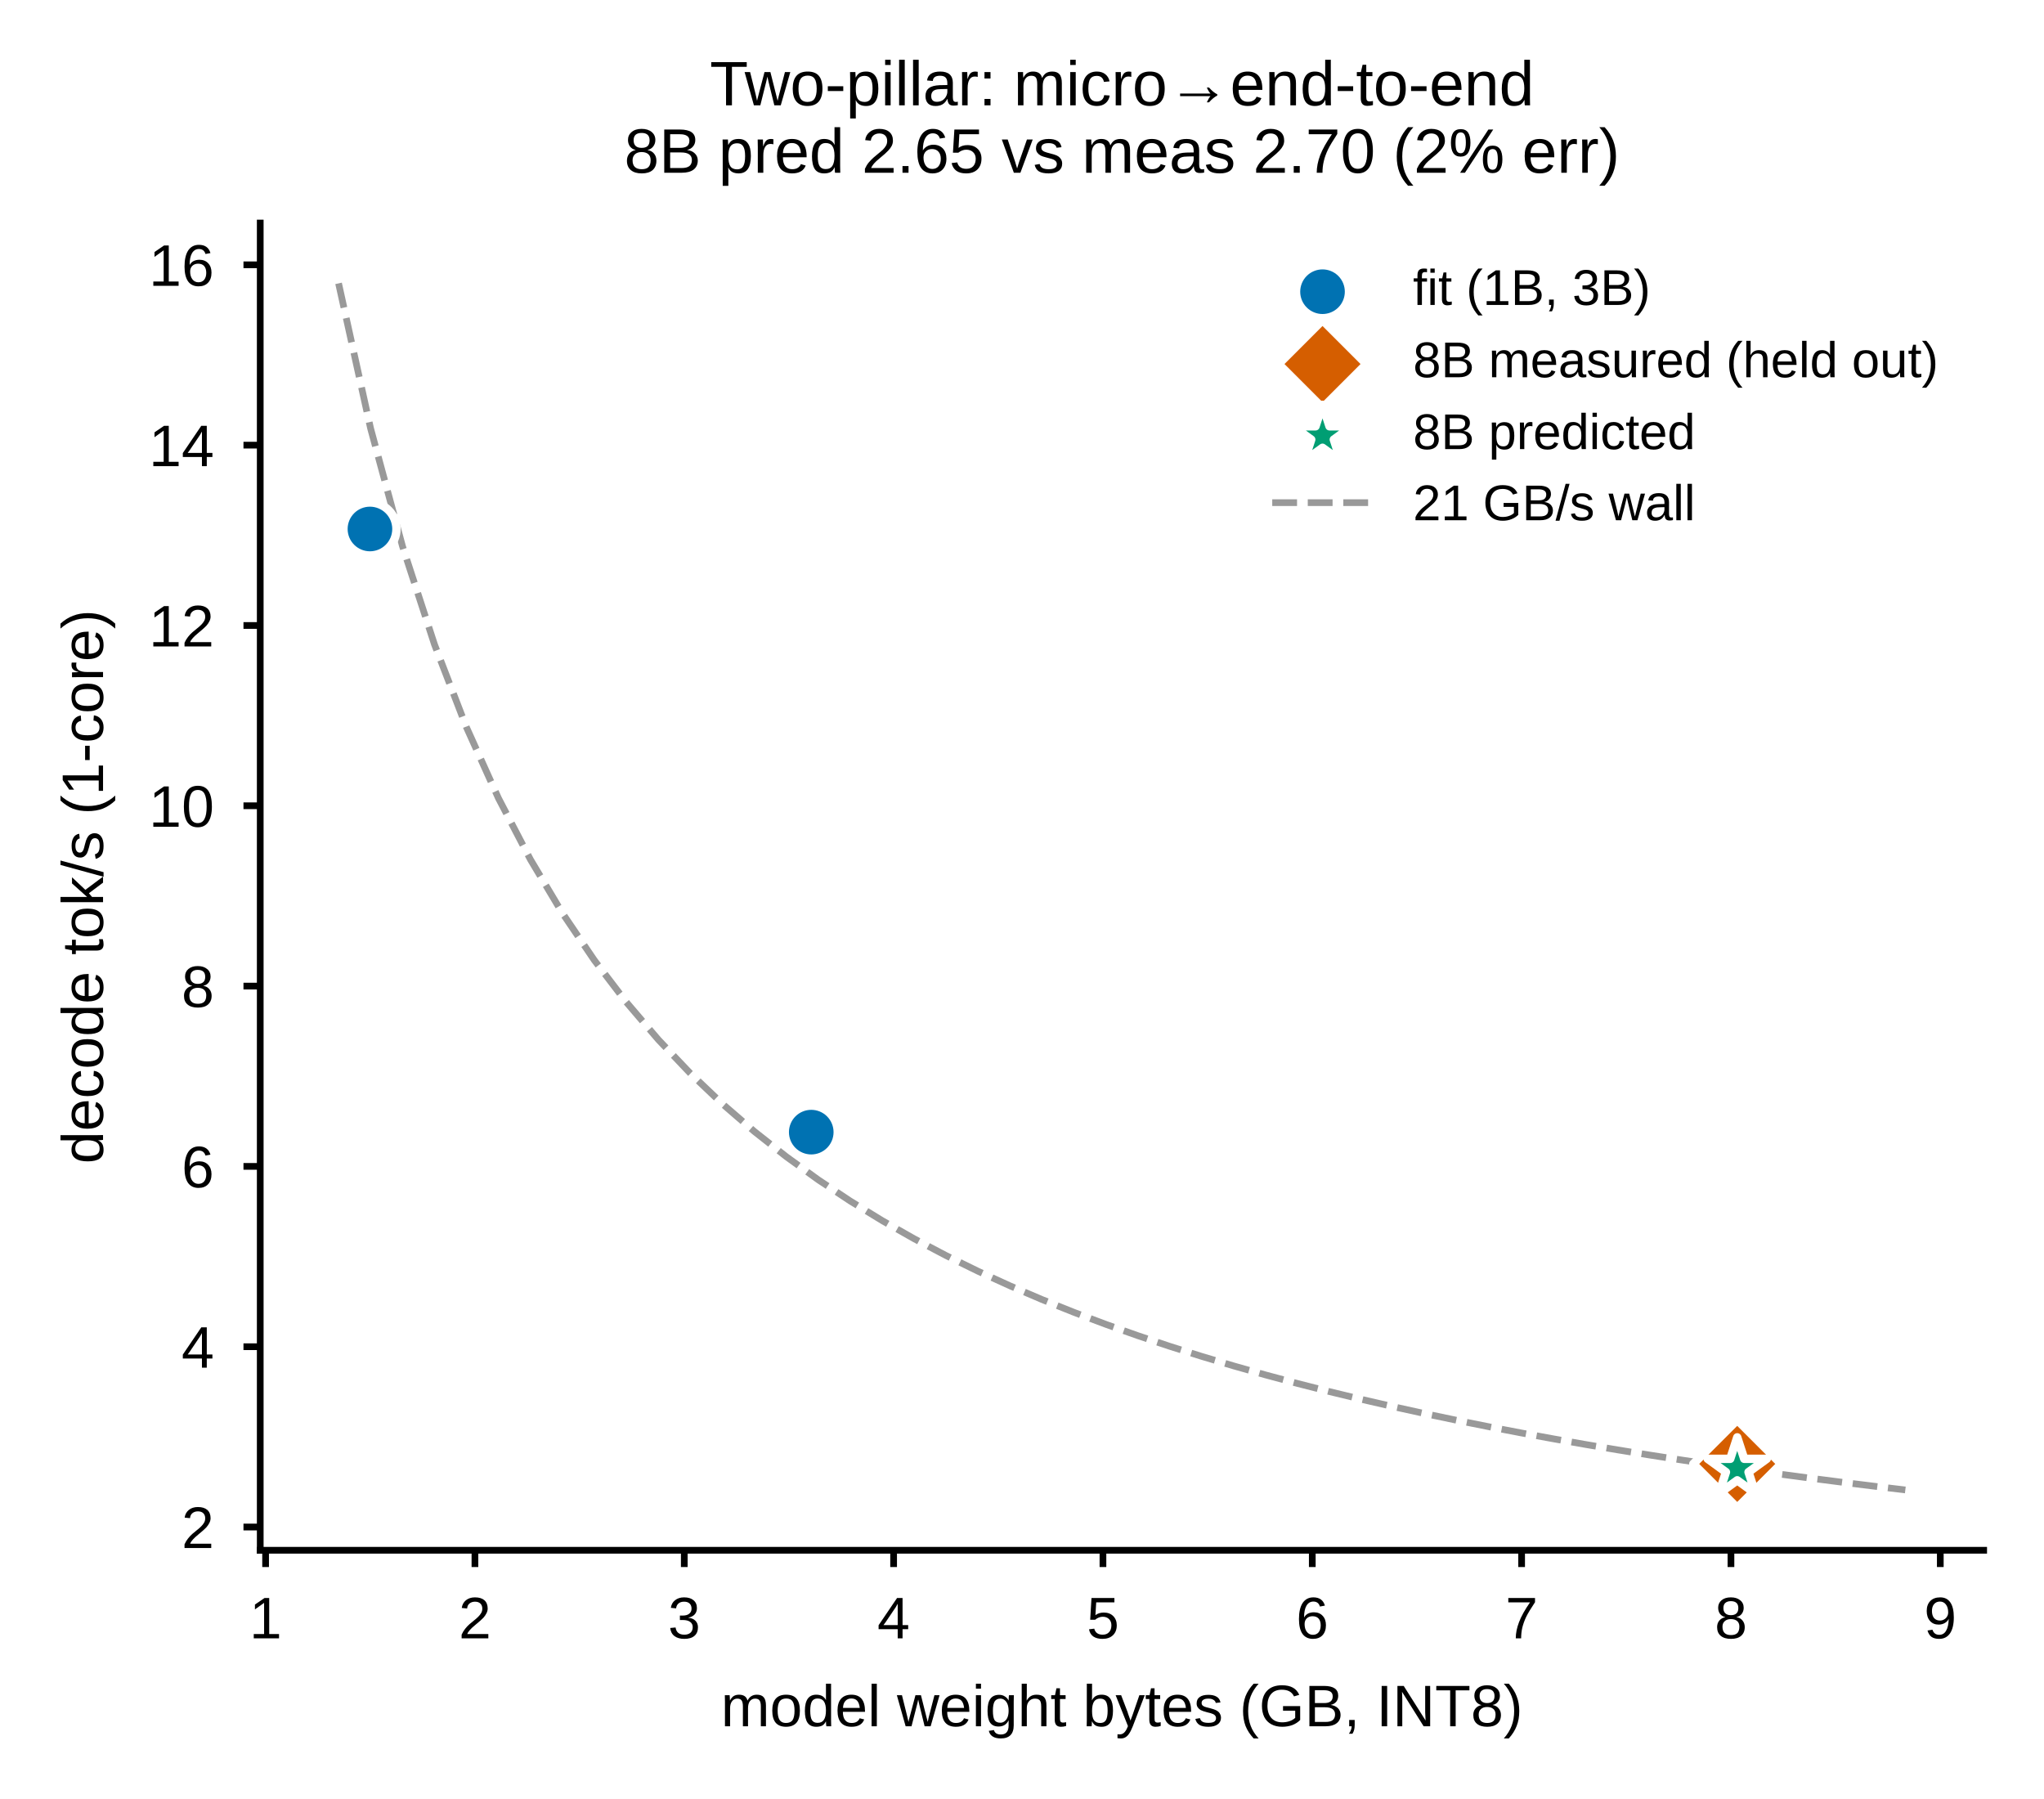
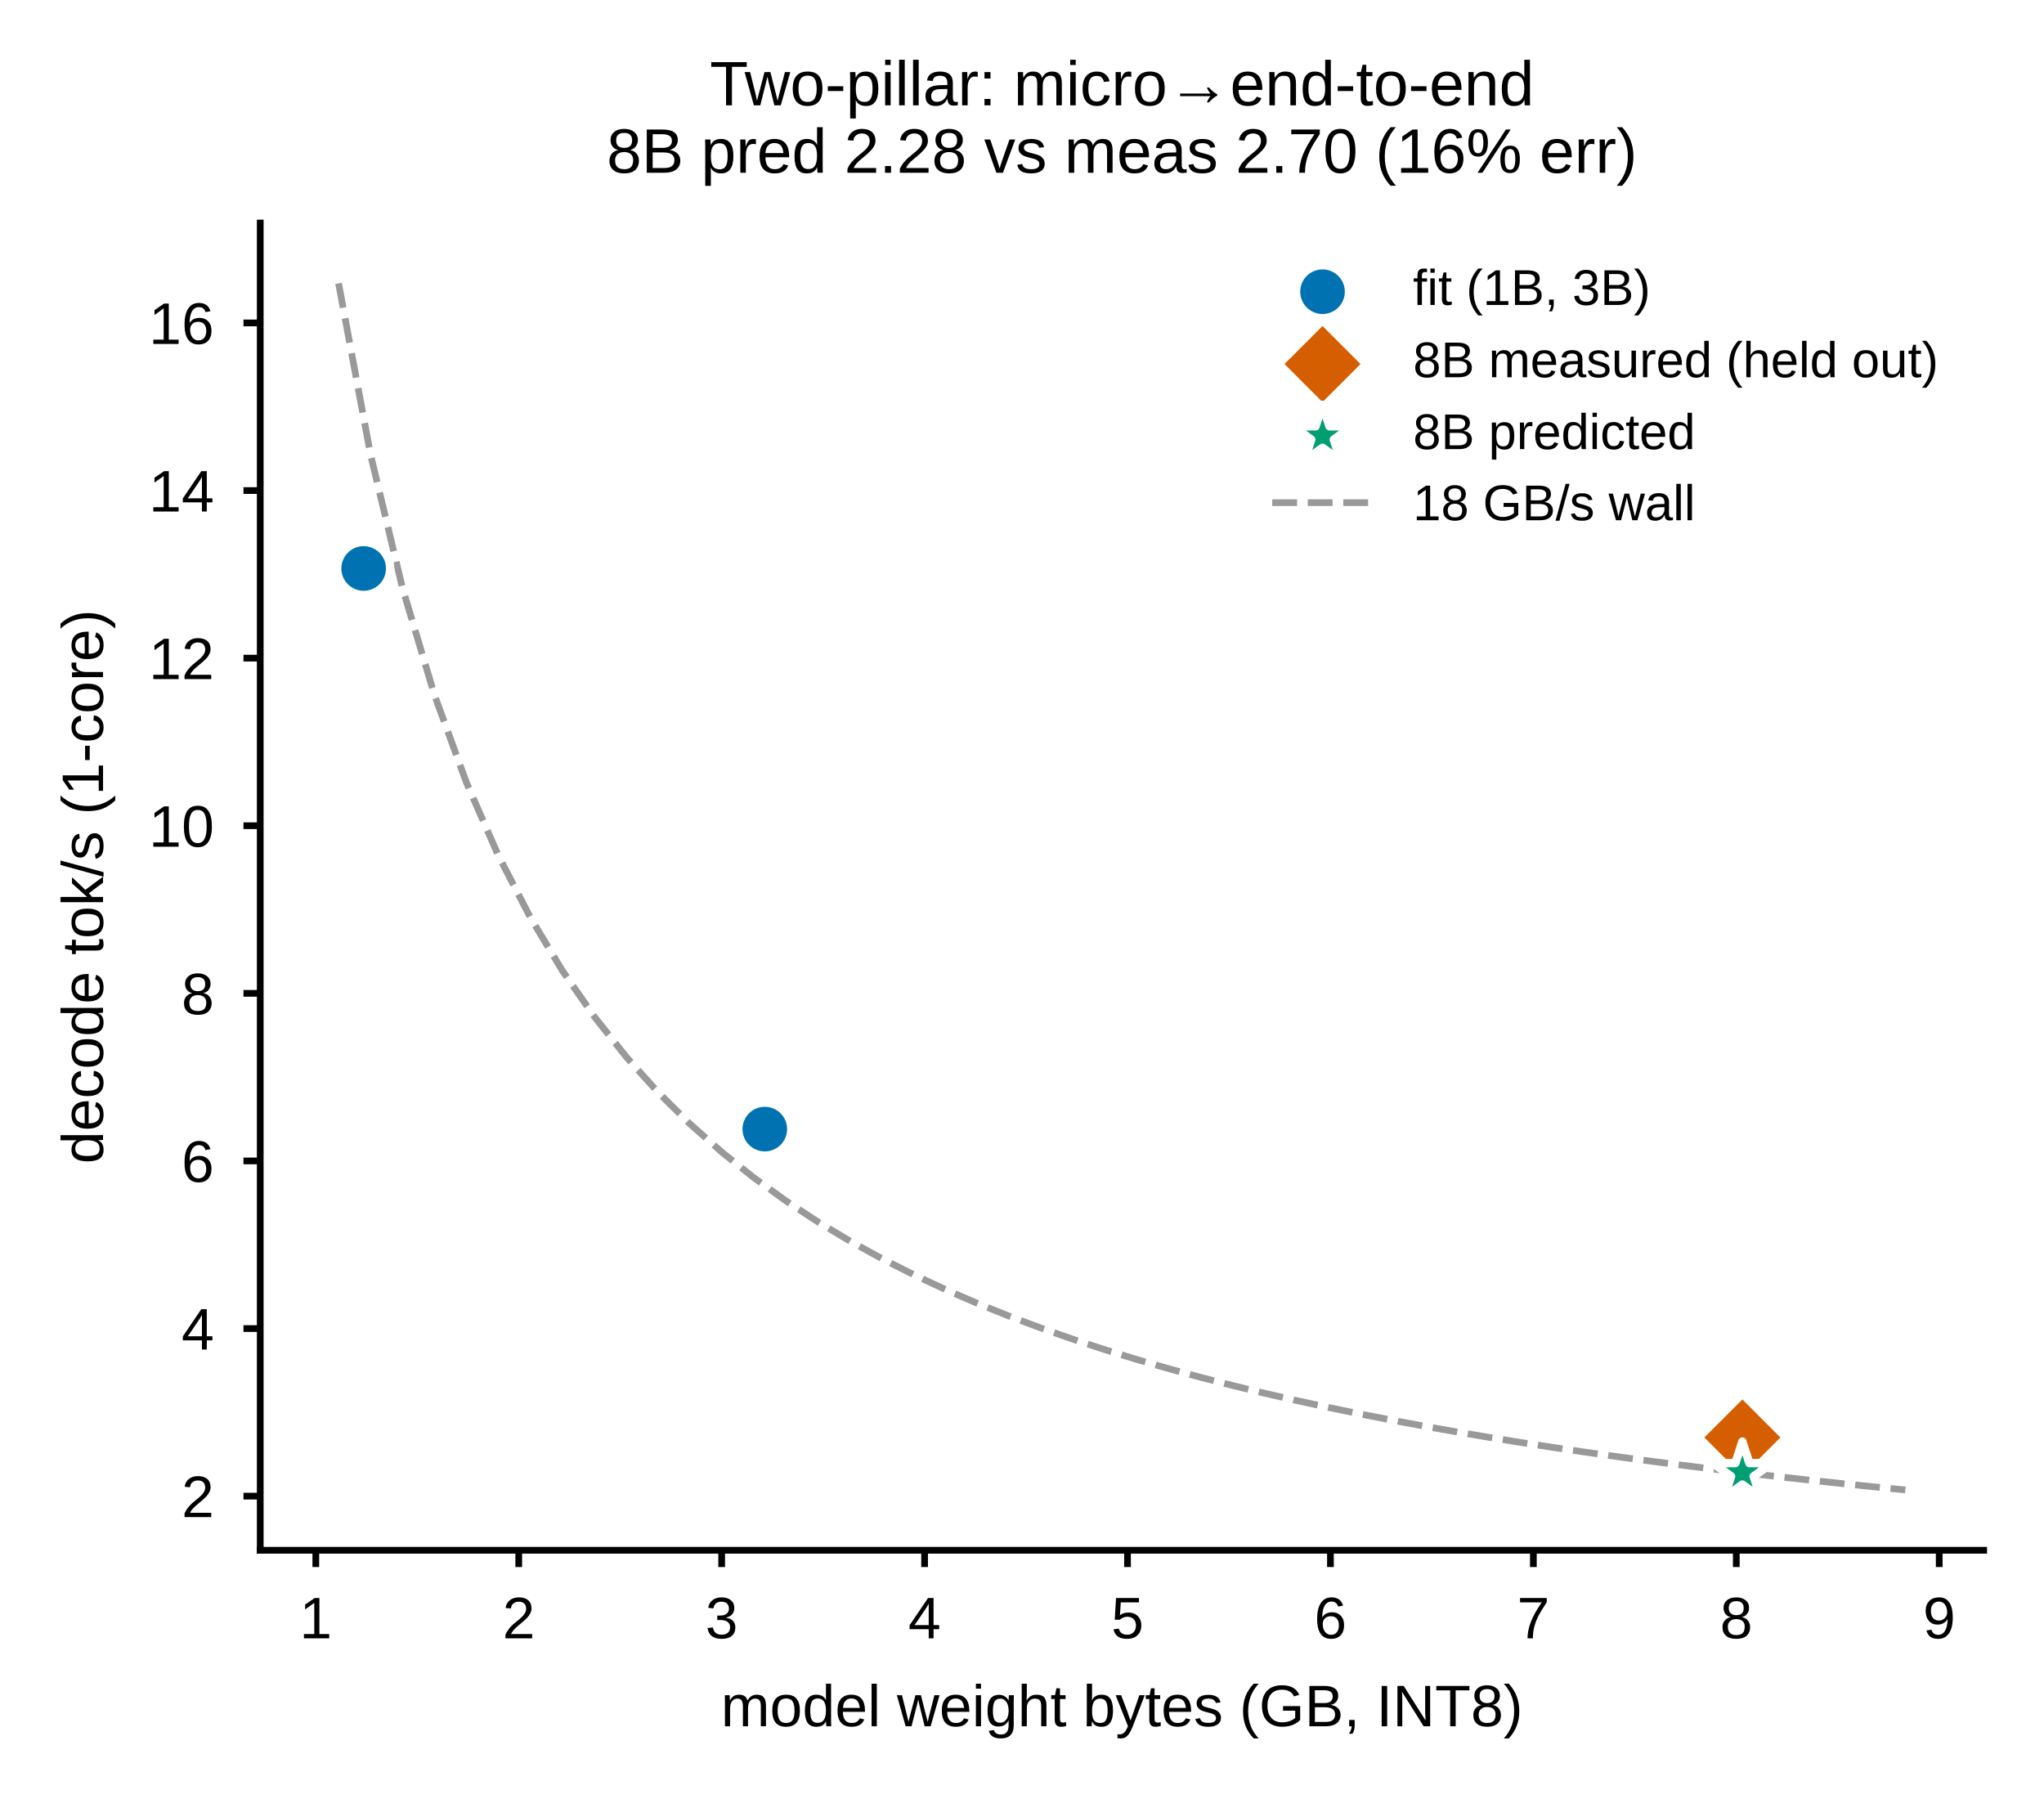
<svg xmlns="http://www.w3.org/2000/svg" xmlns:xlink="http://www.w3.org/1999/xlink" width="243.914pt" height="214.637pt" viewBox="0 0 243.914 214.637" version="1.1">
  <defs>
    <style type="text/css">*{stroke-linejoin: round; stroke-linecap: butt}</style>
  </defs>
  <g id="figure_1">
    <g id="patch_1">
      <path d="M 0 214.637  L 243.914 214.637  L 243.914 0  L 0 0  z " style="fill: #ffffff" />
    </g>
    <g id="axes_1">
      <g id="patch_2">
        <path d="M 31.054 184.967  L 236.714 184.967  L 236.714 26.611  L 31.054 26.611  z " style="fill: #ffffff" />
      </g>
      <g id="matplotlib.axis_1">
        <g id="xtick_1">
          <g id="line2d_1">
            <defs>
-               <path id="mb54fc8a892" d="M 0 0  L 0 2  " style="stroke: #000000; stroke-width: 0.8" />
+               <path id="m644feec974" d="M 0 0  L 0 2  " style="stroke: #000000; stroke-width: 0.8" />
            </defs>
            <g>
-               <use xlink:href="#mb54fc8a892" x="31.695" y="184.967" style="stroke: #000000; stroke-width: 0.8" />
+               <use xlink:href="#m644feec974" x="37.686" y="184.967" style="stroke: #000000; stroke-width: 0.8" />
            </g>
          </g>
          <g id="text_1">
-             <text style="font-size: 7px; font-family: 'Arial', 'Helvetica', 'DejaVu Sans', sans-serif; text-anchor: middle" x="31.695" y="195.477" transform="rotate(-0 31.69506 195.4772)">1</text>
+             <text style="font-size: 7px; font-family: 'Arial', 'Helvetica', 'DejaVu Sans', sans-serif; text-anchor: middle" x="37.686" y="195.477" transform="rotate(-0 37.68625 195.4772)">1</text>
          </g>
        </g>
        <g id="xtick_2">
          <g id="line2d_2">
            <g>
-               <use xlink:href="#mb54fc8a892" x="56.675" y="184.967" style="stroke: #000000; stroke-width: 0.8" />
+               <use xlink:href="#m644feec974" x="61.902" y="184.967" style="stroke: #000000; stroke-width: 0.8" />
            </g>
          </g>
          <g id="text_2">
-             <text style="font-size: 7px; font-family: 'Arial', 'Helvetica', 'DejaVu Sans', sans-serif; text-anchor: middle" x="56.675" y="195.477" transform="rotate(-0 56.67543 195.4772)">2</text>
+             <text style="font-size: 7px; font-family: 'Arial', 'Helvetica', 'DejaVu Sans', sans-serif; text-anchor: middle" x="61.902" y="195.477" transform="rotate(-0 61.90176 195.4772)">2</text>
          </g>
        </g>
        <g id="xtick_3">
          <g id="line2d_3">
            <g>
-               <use xlink:href="#mb54fc8a892" x="81.656" y="184.967" style="stroke: #000000; stroke-width: 0.8" />
+               <use xlink:href="#m644feec974" x="86.117" y="184.967" style="stroke: #000000; stroke-width: 0.8" />
            </g>
          </g>
          <g id="text_3">
-             <text style="font-size: 7px; font-family: 'Arial', 'Helvetica', 'DejaVu Sans', sans-serif; text-anchor: middle" x="81.656" y="195.477" transform="rotate(-0 81.65581 195.4772)">3</text>
+             <text style="font-size: 7px; font-family: 'Arial', 'Helvetica', 'DejaVu Sans', sans-serif; text-anchor: middle" x="86.117" y="195.477" transform="rotate(-0 86.11727 195.4772)">3</text>
          </g>
        </g>
        <g id="xtick_4">
          <g id="line2d_4">
            <g>
-               <use xlink:href="#mb54fc8a892" x="106.636" y="184.967" style="stroke: #000000; stroke-width: 0.8" />
+               <use xlink:href="#m644feec974" x="110.333" y="184.967" style="stroke: #000000; stroke-width: 0.8" />
            </g>
          </g>
          <g id="text_4">
-             <text style="font-size: 7px; font-family: 'Arial', 'Helvetica', 'DejaVu Sans', sans-serif; text-anchor: middle" x="106.636" y="195.477" transform="rotate(-0 106.6362 195.4772)">4</text>
+             <text style="font-size: 7px; font-family: 'Arial', 'Helvetica', 'DejaVu Sans', sans-serif; text-anchor: middle" x="110.333" y="195.477" transform="rotate(-0 110.3328 195.4772)">4</text>
          </g>
        </g>
        <g id="xtick_5">
          <g id="line2d_5">
            <g>
-               <use xlink:href="#mb54fc8a892" x="131.617" y="184.967" style="stroke: #000000; stroke-width: 0.8" />
+               <use xlink:href="#m644feec974" x="134.548" y="184.967" style="stroke: #000000; stroke-width: 0.8" />
            </g>
          </g>
          <g id="text_5">
-             <text style="font-size: 7px; font-family: 'Arial', 'Helvetica', 'DejaVu Sans', sans-serif; text-anchor: middle" x="131.617" y="195.477" transform="rotate(-0 131.6166 195.4772)">5</text>
+             <text style="font-size: 7px; font-family: 'Arial', 'Helvetica', 'DejaVu Sans', sans-serif; text-anchor: middle" x="134.548" y="195.477" transform="rotate(-0 134.5483 195.4772)">5</text>
          </g>
        </g>
        <g id="xtick_6">
          <g id="line2d_6">
            <g>
-               <use xlink:href="#mb54fc8a892" x="156.597" y="184.967" style="stroke: #000000; stroke-width: 0.8" />
+               <use xlink:href="#m644feec974" x="158.764" y="184.967" style="stroke: #000000; stroke-width: 0.8" />
            </g>
          </g>
          <g id="text_6">
-             <text style="font-size: 7px; font-family: 'Arial', 'Helvetica', 'DejaVu Sans', sans-serif; text-anchor: middle" x="156.597" y="195.477" transform="rotate(-0 156.5969 195.4772)">6</text>
+             <text style="font-size: 7px; font-family: 'Arial', 'Helvetica', 'DejaVu Sans', sans-serif; text-anchor: middle" x="158.764" y="195.477" transform="rotate(-0 158.7638 195.4772)">6</text>
          </g>
        </g>
        <g id="xtick_7">
          <g id="line2d_7">
            <g>
-               <use xlink:href="#mb54fc8a892" x="181.577" y="184.967" style="stroke: #000000; stroke-width: 0.8" />
+               <use xlink:href="#m644feec974" x="182.979" y="184.967" style="stroke: #000000; stroke-width: 0.8" />
            </g>
          </g>
          <g id="text_7">
-             <text style="font-size: 7px; font-family: 'Arial', 'Helvetica', 'DejaVu Sans', sans-serif; text-anchor: middle" x="181.577" y="195.477" transform="rotate(-0 181.5773 195.4772)">7</text>
+             <text style="font-size: 7px; font-family: 'Arial', 'Helvetica', 'DejaVu Sans', sans-serif; text-anchor: middle" x="182.979" y="195.477" transform="rotate(-0 182.9793 195.4772)">7</text>
          </g>
        </g>
        <g id="xtick_8">
          <g id="line2d_8">
            <g>
-               <use xlink:href="#mb54fc8a892" x="206.558" y="184.967" style="stroke: #000000; stroke-width: 0.8" />
+               <use xlink:href="#m644feec974" x="207.195" y="184.967" style="stroke: #000000; stroke-width: 0.8" />
            </g>
          </g>
          <g id="text_8">
-             <text style="font-size: 7px; font-family: 'Arial', 'Helvetica', 'DejaVu Sans', sans-serif; text-anchor: middle" x="206.558" y="195.477" transform="rotate(-0 206.5577 195.4772)">8</text>
+             <text style="font-size: 7px; font-family: 'Arial', 'Helvetica', 'DejaVu Sans', sans-serif; text-anchor: middle" x="207.195" y="195.477" transform="rotate(-0 207.1948 195.4772)">8</text>
          </g>
        </g>
        <g id="xtick_9">
          <g id="line2d_9">
            <g>
-               <use xlink:href="#mb54fc8a892" x="231.538" y="184.967" style="stroke: #000000; stroke-width: 0.8" />
+               <use xlink:href="#m644feec974" x="231.41" y="184.967" style="stroke: #000000; stroke-width: 0.8" />
            </g>
          </g>
          <g id="text_9">
-             <text style="font-size: 7px; font-family: 'Arial', 'Helvetica', 'DejaVu Sans', sans-serif; text-anchor: middle" x="231.538" y="195.477" transform="rotate(-0 231.5381 195.4772)">9</text>
+             <text style="font-size: 7px; font-family: 'Arial', 'Helvetica', 'DejaVu Sans', sans-serif; text-anchor: middle" x="231.41" y="195.477" transform="rotate(-0 231.4103 195.4772)">9</text>
          </g>
        </g>
        <g id="text_10">
          <text style="font-size: 7px; font-family: 'Arial', 'Helvetica', 'DejaVu Sans', sans-serif; text-anchor: middle" x="133.884" y="205.964" transform="rotate(-0 133.8844 205.9642)">model weight bytes (GB, INT8)</text>
        </g>
      </g>
      <g id="matplotlib.axis_2">
        <g id="ytick_1">
          <g id="line2d_10">
            <defs>
-               <path id="me8f81ce693" d="M 0 0  L -2 0  " style="stroke: #000000; stroke-width: 0.8" />
+               <path id="mf149886c11" d="M 0 0  L -2 0  " style="stroke: #000000; stroke-width: 0.8" />
            </defs>
            <g>
-               <use xlink:href="#me8f81ce693" x="31.054" y="182.194" style="stroke: #000000; stroke-width: 0.8" />
+               <use xlink:href="#mf149886c11" x="31.054" y="178.509" style="stroke: #000000; stroke-width: 0.8" />
            </g>
          </g>
          <g id="text_11">
-             <text style="font-size: 7px; font-family: 'Arial', 'Helvetica', 'DejaVu Sans', sans-serif; text-anchor: end" x="25.554" y="184.699" transform="rotate(-0 25.55438 184.6995)">2</text>
+             <text style="font-size: 7px; font-family: 'Arial', 'Helvetica', 'DejaVu Sans', sans-serif; text-anchor: end" x="25.554" y="181.014" transform="rotate(-0 25.55438 181.0142)">2</text>
          </g>
        </g>
        <g id="ytick_2">
          <g id="line2d_11">
            <g>
-               <use xlink:href="#me8f81ce693" x="31.054" y="160.68" style="stroke: #000000; stroke-width: 0.8" />
+               <use xlink:href="#mf149886c11" x="31.054" y="158.512" style="stroke: #000000; stroke-width: 0.8" />
            </g>
          </g>
          <g id="text_12">
-             <text style="font-size: 7px; font-family: 'Arial', 'Helvetica', 'DejaVu Sans', sans-serif; text-anchor: end" x="25.554" y="163.186" transform="rotate(-0 25.55438 163.1857)">4</text>
+             <text style="font-size: 7px; font-family: 'Arial', 'Helvetica', 'DejaVu Sans', sans-serif; text-anchor: end" x="25.554" y="161.017" transform="rotate(-0 25.55438 161.0173)">4</text>
          </g>
        </g>
        <g id="ytick_3">
          <g id="line2d_12">
            <g>
-               <use xlink:href="#me8f81ce693" x="31.054" y="139.167" style="stroke: #000000; stroke-width: 0.8" />
+               <use xlink:href="#mf149886c11" x="31.054" y="138.515" style="stroke: #000000; stroke-width: 0.8" />
            </g>
          </g>
          <g id="text_13">
-             <text style="font-size: 7px; font-family: 'Arial', 'Helvetica', 'DejaVu Sans', sans-serif; text-anchor: end" x="25.554" y="141.672" transform="rotate(-0 25.55438 141.6719)">6</text>
+             <text style="font-size: 7px; font-family: 'Arial', 'Helvetica', 'DejaVu Sans', sans-serif; text-anchor: end" x="25.554" y="141.02" transform="rotate(-0 25.55438 141.0204)">6</text>
          </g>
        </g>
        <g id="ytick_4">
          <g id="line2d_13">
            <g>
-               <use xlink:href="#me8f81ce693" x="31.054" y="117.653" style="stroke: #000000; stroke-width: 0.8" />
+               <use xlink:href="#mf149886c11" x="31.054" y="118.518" style="stroke: #000000; stroke-width: 0.8" />
            </g>
          </g>
          <g id="text_14">
-             <text style="font-size: 7px; font-family: 'Arial', 'Helvetica', 'DejaVu Sans', sans-serif; text-anchor: end" x="25.554" y="120.158" transform="rotate(-0 25.55438 120.1581)">8</text>
+             <text style="font-size: 7px; font-family: 'Arial', 'Helvetica', 'DejaVu Sans', sans-serif; text-anchor: end" x="25.554" y="121.024" transform="rotate(-0 25.55438 121.0235)">8</text>
          </g>
        </g>
        <g id="ytick_5">
          <g id="line2d_14">
            <g>
-               <use xlink:href="#me8f81ce693" x="31.054" y="96.139" style="stroke: #000000; stroke-width: 0.8" />
+               <use xlink:href="#mf149886c11" x="31.054" y="98.521" style="stroke: #000000; stroke-width: 0.8" />
            </g>
          </g>
          <g id="text_15">
-             <text style="font-size: 7px; font-family: 'Arial', 'Helvetica', 'DejaVu Sans', sans-serif; text-anchor: end" x="25.554" y="98.644" transform="rotate(-0 25.55438 98.64436)">10</text>
+             <text style="font-size: 7px; font-family: 'Arial', 'Helvetica', 'DejaVu Sans', sans-serif; text-anchor: end" x="25.554" y="101.027" transform="rotate(-0 25.55438 101.0266)">10</text>
          </g>
        </g>
        <g id="ytick_6">
          <g id="line2d_15">
            <g>
-               <use xlink:href="#me8f81ce693" x="31.054" y="74.625" style="stroke: #000000; stroke-width: 0.8" />
+               <use xlink:href="#mf149886c11" x="31.054" y="78.524" style="stroke: #000000; stroke-width: 0.8" />
            </g>
          </g>
          <g id="text_16">
-             <text style="font-size: 7px; font-family: 'Arial', 'Helvetica', 'DejaVu Sans', sans-serif; text-anchor: end" x="25.554" y="77.131" transform="rotate(-0 25.55438 77.13058)">12</text>
+             <text style="font-size: 7px; font-family: 'Arial', 'Helvetica', 'DejaVu Sans', sans-serif; text-anchor: end" x="25.554" y="81.03" transform="rotate(-0 25.55438 81.02972)">12</text>
          </g>
        </g>
        <g id="ytick_7">
          <g id="line2d_16">
            <g>
-               <use xlink:href="#me8f81ce693" x="31.054" y="53.112" style="stroke: #000000; stroke-width: 0.8" />
+               <use xlink:href="#mf149886c11" x="31.054" y="58.528" style="stroke: #000000; stroke-width: 0.8" />
            </g>
          </g>
          <g id="text_17">
-             <text style="font-size: 7px; font-family: 'Arial', 'Helvetica', 'DejaVu Sans', sans-serif; text-anchor: end" x="25.554" y="55.617" transform="rotate(-0 25.55438 55.61681)">14</text>
+             <text style="font-size: 7px; font-family: 'Arial', 'Helvetica', 'DejaVu Sans', sans-serif; text-anchor: end" x="25.554" y="61.033" transform="rotate(-0 25.55438 61.03281)">14</text>
          </g>
        </g>
        <g id="ytick_8">
          <g id="line2d_17">
            <g>
-               <use xlink:href="#me8f81ce693" x="31.054" y="31.598" style="stroke: #000000; stroke-width: 0.8" />
+               <use xlink:href="#mf149886c11" x="31.054" y="38.531" style="stroke: #000000; stroke-width: 0.8" />
            </g>
          </g>
          <g id="text_18">
-             <text style="font-size: 7px; font-family: 'Arial', 'Helvetica', 'DejaVu Sans', sans-serif; text-anchor: end" x="25.554" y="34.103" transform="rotate(-0 25.55438 34.10303)">16</text>
+             <text style="font-size: 7px; font-family: 'Arial', 'Helvetica', 'DejaVu Sans', sans-serif; text-anchor: end" x="25.554" y="41.036" transform="rotate(-0 25.55438 41.03591)">16</text>
          </g>
        </g>
        <g id="text_19">
          <text style="font-size: 7px; font-family: 'Arial', 'Helvetica', 'DejaVu Sans', sans-serif; text-anchor: middle" x="12.296" y="105.789" transform="rotate(-90 12.29578 105.7887)">decode tok/s (1-core)</text>
        </g>
      </g>
      <g id="line2d_18">
-         <path d="M 40.403 33.809  L 44.218 51.094  L 48.034 65.187  L 51.849 76.897  L 55.665 86.782  L 59.48 95.237  L 63.296 102.552  L 67.112 108.943  L 70.927 114.574  L 74.743 119.573  L 78.558 124.041  L 82.374 128.059  L 86.19 131.691  L 90.005 134.99  L 93.821 138  L 97.636 140.758  L 101.452 143.293  L 105.267 145.632  L 109.083 147.797  L 112.899 149.806  L 116.714 151.676  L 120.53 153.42  L 124.345 155.051  L 128.161 156.58  L 131.977 158.015  L 135.792 159.366  L 139.608 160.639  L 143.423 161.841  L 147.239 162.978  L 151.055 164.055  L 154.87 165.076  L 158.686 166.046  L 162.501 166.968  L 166.317 167.847  L 170.132 168.684  L 173.948 169.483  L 177.764 170.247  L 181.579 170.977  L 185.395 171.676  L 189.21 172.345  L 193.026 172.988  L 196.842 173.604  L 200.657 174.196  L 204.473 174.766  L 208.288 175.314  L 212.104 175.841  L 215.919 176.349  L 219.735 176.839  L 223.551 177.312  L 227.366 177.769  " clip-path="url(#pb40823de4b)" style="fill: none; stroke-dasharray: 2.96,1.28; stroke-dashoffset: 0; stroke: #999999; stroke-width: 0.8" />
+         <path d="M 40.403 33.809  L 44.218 54.247  L 48.034 70.172  L 51.849 82.931  L 55.665 93.382  L 59.48 102.1  L 63.296 109.483  L 67.112 115.815  L 70.927 121.307  L 74.743 126.114  L 78.558 130.358  L 82.374 134.132  L 86.19 137.509  L 90.005 140.55  L 93.821 143.302  L 97.636 145.805  L 101.452 148.091  L 105.267 150.186  L 109.083 152.114  L 112.899 153.895  L 116.714 155.543  L 120.53 157.075  L 124.345 158.5  L 128.161 159.831  L 131.977 161.077  L 135.792 162.244  L 139.608 163.341  L 143.423 164.374  L 147.239 165.347  L 151.055 166.267  L 154.87 167.137  L 158.686 167.961  L 162.501 168.743  L 166.317 169.486  L 170.132 170.193  L 173.948 170.866  L 177.764 171.508  L 181.579 172.121  L 185.395 172.706  L 189.21 173.266  L 193.026 173.803  L 196.842 174.317  L 200.657 174.81  L 204.473 175.283  L 208.288 175.738  L 212.104 176.175  L 215.919 176.596  L 219.735 177.001  L 223.551 177.392  L 227.366 177.769  " clip-path="url(#pea443c6242)" style="fill: none; stroke-dasharray: 2.96,1.28; stroke-dashoffset: 0; stroke: #999999; stroke-width: 0.8" />
      </g>
      <g id="patch_3">
        <path d="M 31.054 184.967  L 31.054 26.611  " style="fill: none; stroke: #000000; stroke-width: 0.8; stroke-linejoin: miter; stroke-linecap: square" />
      </g>
      <g id="patch_4">
        <path d="M 31.054 184.967  L 236.714 184.967  " style="fill: none; stroke: #000000; stroke-width: 0.8; stroke-linejoin: miter; stroke-linecap: square" />
      </g>
      <g id="PathCollection_1">
        <defs>
-           <path id="m7463b82aa6" d="M 0 3.162  C 0.839 3.162 1.643 2.829 2.236 2.236  C 2.829 1.643 3.162 0.839 3.162 0  C 3.162 -0.839 2.829 -1.643 2.236 -2.236  C 1.643 -2.829 0.839 -3.162 0 -3.162  C -0.839 -3.162 -1.643 -2.829 -2.236 -2.236  C -2.829 -1.643 -3.162 -0.839 -3.162 0  C -3.162 0.839 -2.829 1.643 -2.236 2.236  C -1.643 2.829 -0.839 3.162 0 3.162  z " style="stroke: #ffffff" />
+           <path id="m46d5d59c42" d="M 0 3.162  C 0.839 3.162 1.643 2.829 2.236 2.236  C 2.829 1.643 3.162 0.839 3.162 0  C 3.162 -0.839 2.829 -1.643 2.236 -2.236  C 1.643 -2.829 0.839 -3.162 0 -3.162  C -0.839 -3.162 -1.643 -2.829 -2.236 -2.236  C -2.829 -1.643 -3.162 -0.839 -3.162 0  C -3.162 0.839 -2.829 1.643 -2.236 2.236  C -1.643 2.829 -0.839 3.162 0 3.162  z " style="stroke: #ffffff" />
        </defs>
-         <g clip-path="url(#pb40823de4b)">
-           <use xlink:href="#m7463b82aa6" x="44.146" y="63.115" style="fill: #0072b2; stroke: #ffffff" />
+         <g clip-path="url(#pea443c6242)">
+           <use xlink:href="#m46d5d59c42" x="43.395" y="67.826" style="fill: #0072b2; stroke: #ffffff" />
        </g>
      </g>
      <g id="PathCollection_2">
-         <g clip-path="url(#pb40823de4b)">
-           <use xlink:href="#m7463b82aa6" x="96.808" y="135.079" style="fill: #0072b2; stroke: #ffffff" />
+         <g clip-path="url(#pea443c6242)">
+           <use xlink:href="#m46d5d59c42" x="91.265" y="134.716" style="fill: #0072b2; stroke: #ffffff" />
        </g>
      </g>
      <g id="text_20">
        <text style="font-size: 7.5px; font-family: 'Arial', 'Helvetica', 'DejaVu Sans', sans-serif" transform="translate(84.70312 12.56836)">Two-pillar: micro→end-to-end</text>
-         <text style="font-size: 7.5px; font-family: 'Arial', 'Helvetica', 'DejaVu Sans', sans-serif" transform="translate(74.48555 20.6107)">8B pred 2.65 vs meas 2.70 (2% err)</text>
+         <text style="font-size: 7.5px; font-family: 'Arial', 'Helvetica', 'DejaVu Sans', sans-serif" transform="translate(72.40019 20.6107)">8B pred 2.28 vs meas 2.70 (16% err)</text>
      </g>
      <g id="PathCollection_3">
        <defs>
-           <path id="m6564023792" d="M -0 5.244  L 5.244 0  L 0 -5.244  L -5.244 -0  z " style="stroke: #ffffff" />
+           <path id="ma559fd3f39" d="M -0 5.244  L 5.244 0  L 0 -5.244  L -5.244 -0  z " style="stroke: #ffffff" />
        </defs>
-         <g clip-path="url(#pb40823de4b)">
-           <use xlink:href="#m6564023792" x="207.307" y="174.664" style="fill: #d55e00; stroke: #ffffff" />
+         <g clip-path="url(#pea443c6242)">
+           <use xlink:href="#ma559fd3f39" x="207.921" y="171.51" style="fill: #d55e00; stroke: #ffffff" />
        </g>
      </g>
      <g id="PathCollection_4">
        <defs>
-           <path id="m5a9abf4003" d="M 0 -3.708  L -0.833 -1.146  L -3.527 -1.146  L -1.347 0.438  L -2.18 3  L -0 1.416  L 2.18 3  L 1.347 0.438  L 3.527 -1.146  L 0.833 -1.146  z " style="stroke: #ffffff" />
+           <path id="mda8afd7e74" d="M 0 -3.708  L -0.833 -1.146  L -3.527 -1.146  L -1.347 0.438  L -2.18 3  L -0 1.416  L 2.18 3  L 1.347 0.438  L 3.527 -1.146  L 0.833 -1.146  z " style="stroke: #ffffff" />
        </defs>
-         <g clip-path="url(#pb40823de4b)">
-           <use xlink:href="#m5a9abf4003" x="207.307" y="175.202" style="fill: #009e73; stroke: #ffffff" />
+         <g clip-path="url(#pea443c6242)">
+           <use xlink:href="#mda8afd7e74" x="207.921" y="175.709" style="fill: #009e73; stroke: #ffffff" />
        </g>
      </g>
      <g id="legend_1">
        <g id="PathCollection_5">
          <g>
-             <use xlink:href="#m7463b82aa6" x="157.818" y="34.804" style="fill: #0072b2; stroke: #ffffff" />
+             <use xlink:href="#m46d5d59c42" x="157.818" y="34.804" style="fill: #0072b2; stroke: #ffffff" />
          </g>
        </g>
        <g id="text_21">
          <text style="font-size: 6px; font-family: 'Arial', 'Helvetica', 'DejaVu Sans', sans-serif; text-anchor: start" x="168.618" y="36.379" transform="rotate(-0 168.6181 36.37852)">fit (1B, 3B)</text>
        </g>
        <g id="PathCollection_6">
          <g>
-             <use xlink:href="#m6564023792" x="157.818" y="43.434" style="fill: #d55e00; stroke: #ffffff" />
+             <use xlink:href="#ma559fd3f39" x="157.818" y="43.434" style="fill: #d55e00; stroke: #ffffff" />
          </g>
        </g>
        <g id="text_22">
          <text style="font-size: 6px; font-family: 'Arial', 'Helvetica', 'DejaVu Sans', sans-serif; text-anchor: start" x="168.618" y="45.009" transform="rotate(-0 168.6181 45.00914)">8B measured (held out)</text>
        </g>
        <g id="PathCollection_7">
          <g>
-             <use xlink:href="#m5a9abf4003" x="157.818" y="52.009" style="fill: #009e73; stroke: #ffffff" />
+             <use xlink:href="#mda8afd7e74" x="157.818" y="52.009" style="fill: #009e73; stroke: #ffffff" />
          </g>
        </g>
        <g id="text_23">
          <text style="font-size: 6px; font-family: 'Arial', 'Helvetica', 'DejaVu Sans', sans-serif; text-anchor: start" x="168.618" y="53.584" transform="rotate(-0 168.6181 53.58445)">8B predicted</text>
        </g>
        <g id="line2d_19">
          <path d="M 151.818 59.972  L 157.818 59.972  L 163.818 59.972  " style="fill: none; stroke-dasharray: 2.96,1.28; stroke-dashoffset: 0; stroke: #999999; stroke-width: 0.8" />
        </g>
        <g id="text_24">
-           <text style="font-size: 6px; font-family: 'Arial', 'Helvetica', 'DejaVu Sans', sans-serif; text-anchor: start" x="168.618" y="62.072" transform="rotate(-0 168.6181 62.07164)">21 GB/s wall</text>
+           <text style="font-size: 6px; font-family: 'Arial', 'Helvetica', 'DejaVu Sans', sans-serif; text-anchor: start" x="168.618" y="62.072" transform="rotate(-0 168.6181 62.07164)">18 GB/s wall</text>
        </g>
      </g>
    </g>
  </g>
  <defs>
-     <clipPath id="pb40823de4b">
+     <clipPath id="pea443c6242">
      <rect x="31.054" y="26.611" width="205.66" height="158.356" />
    </clipPath>
  </defs>
</svg>
